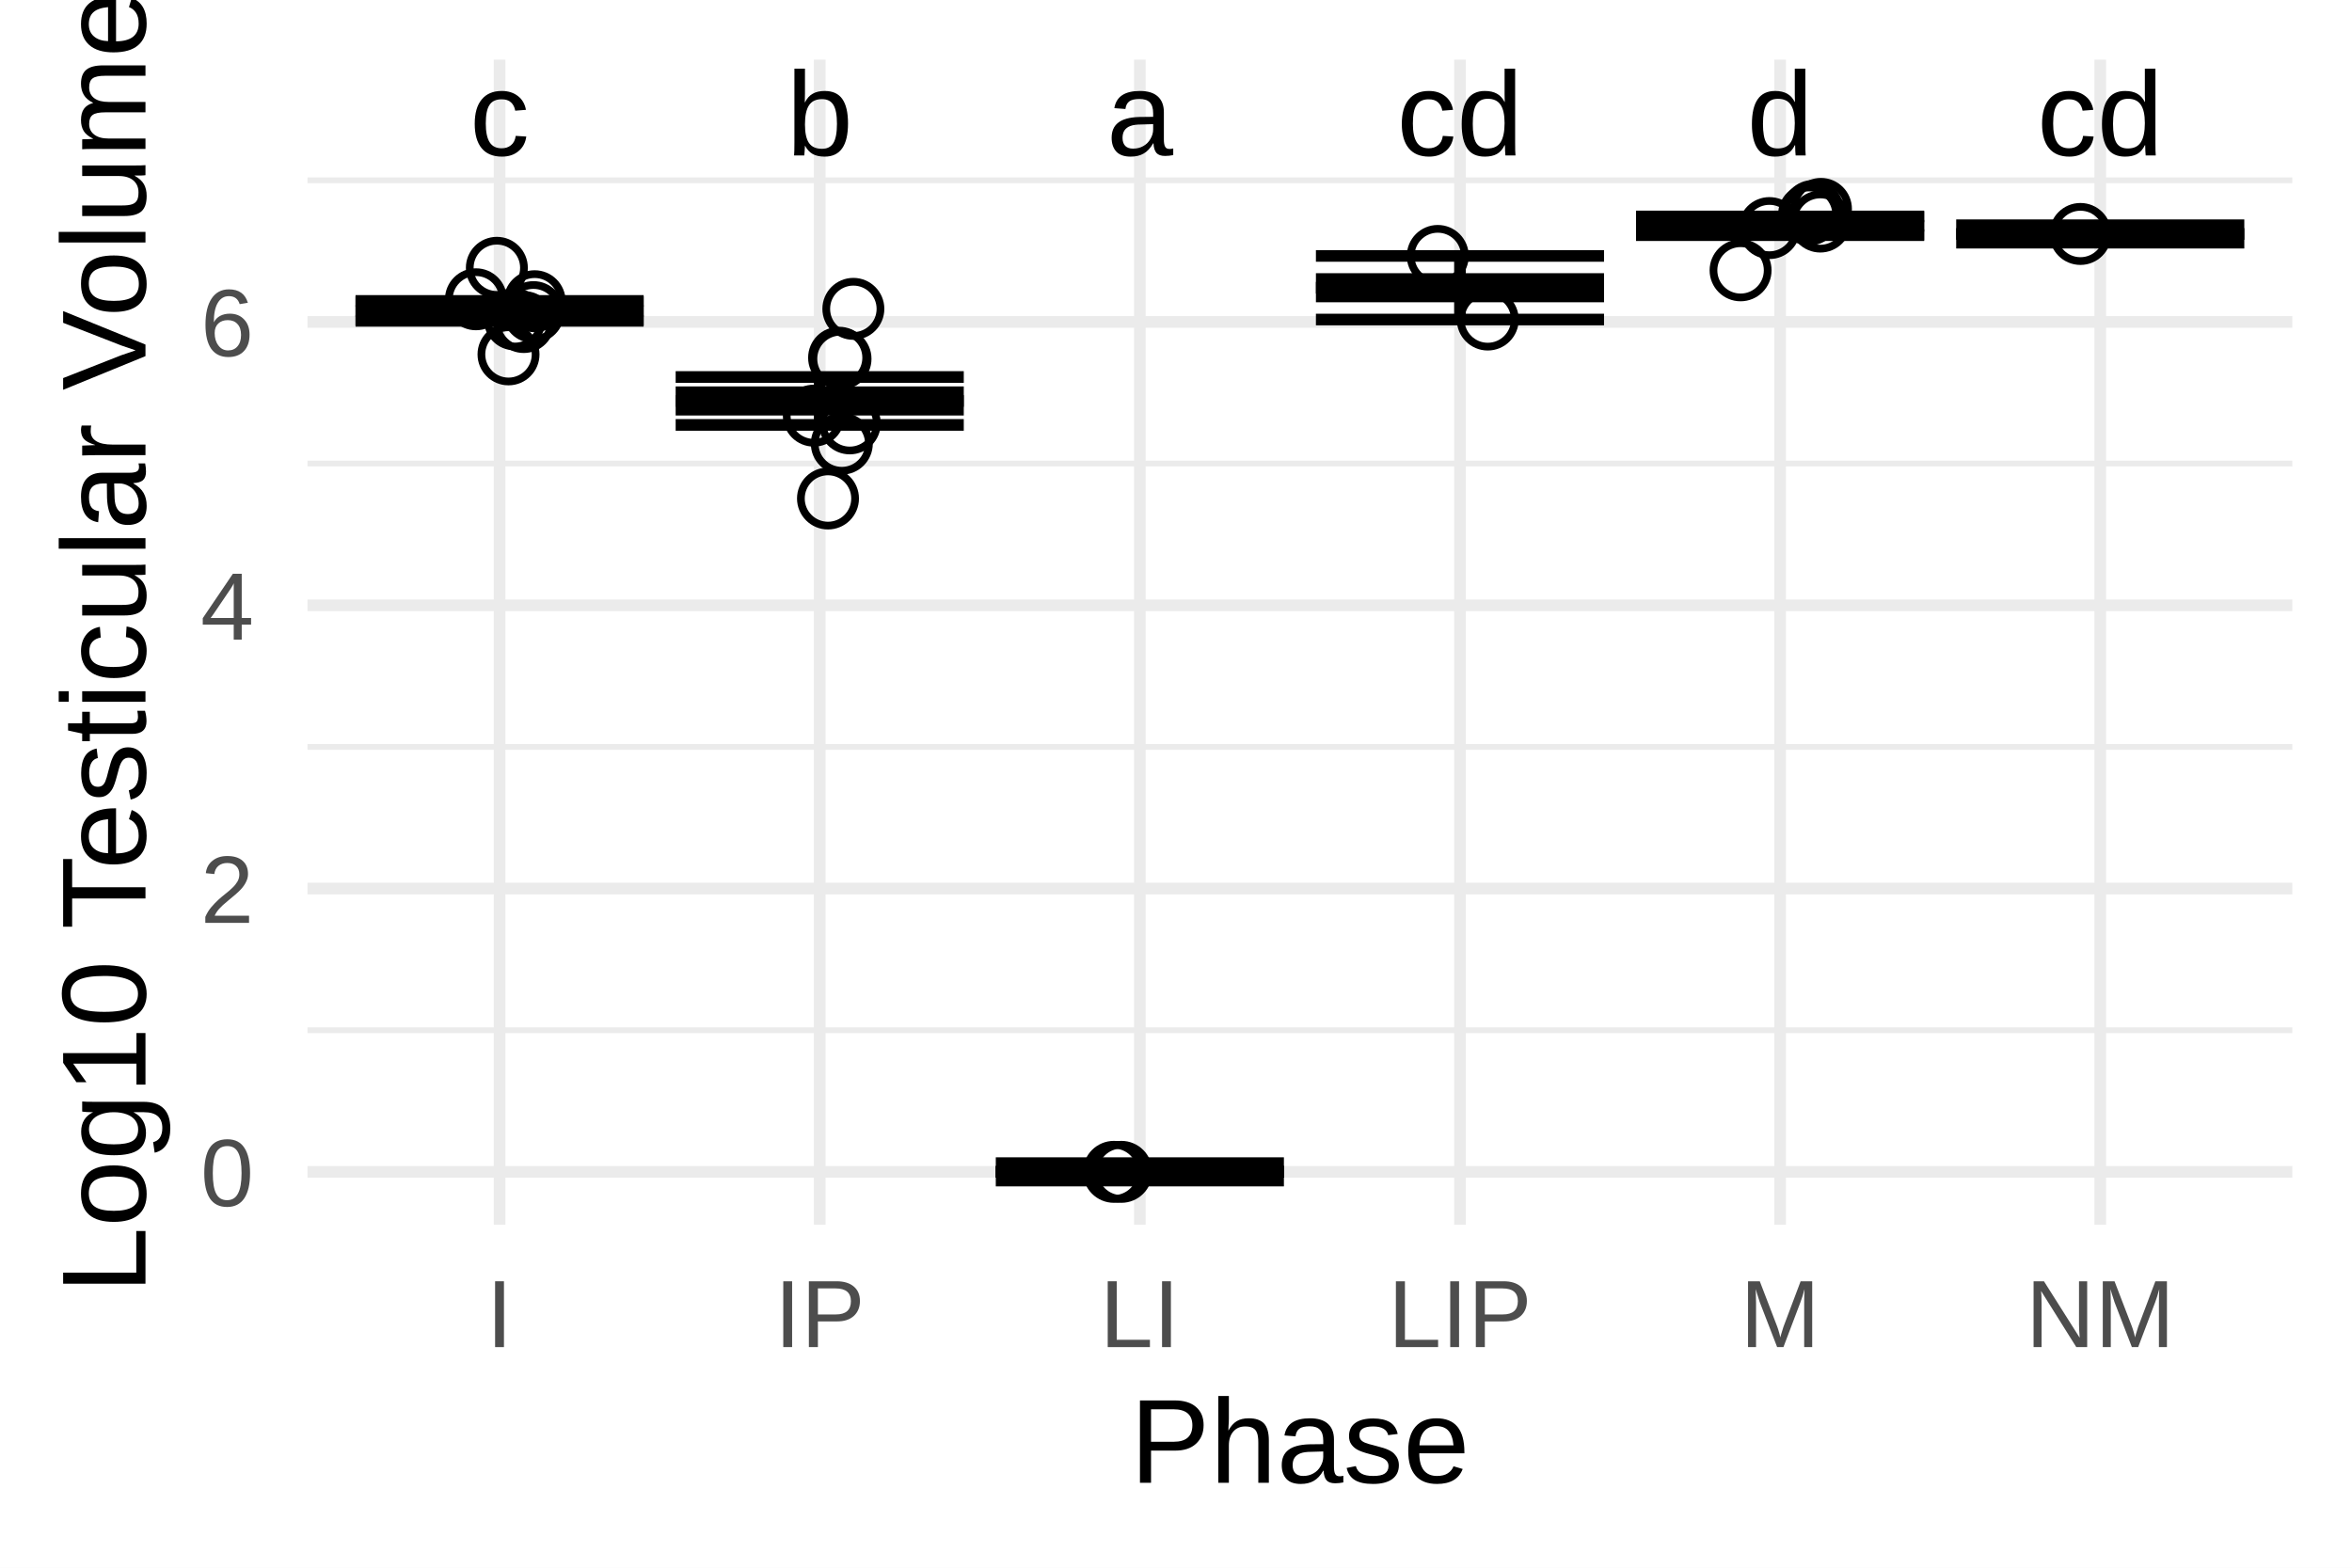
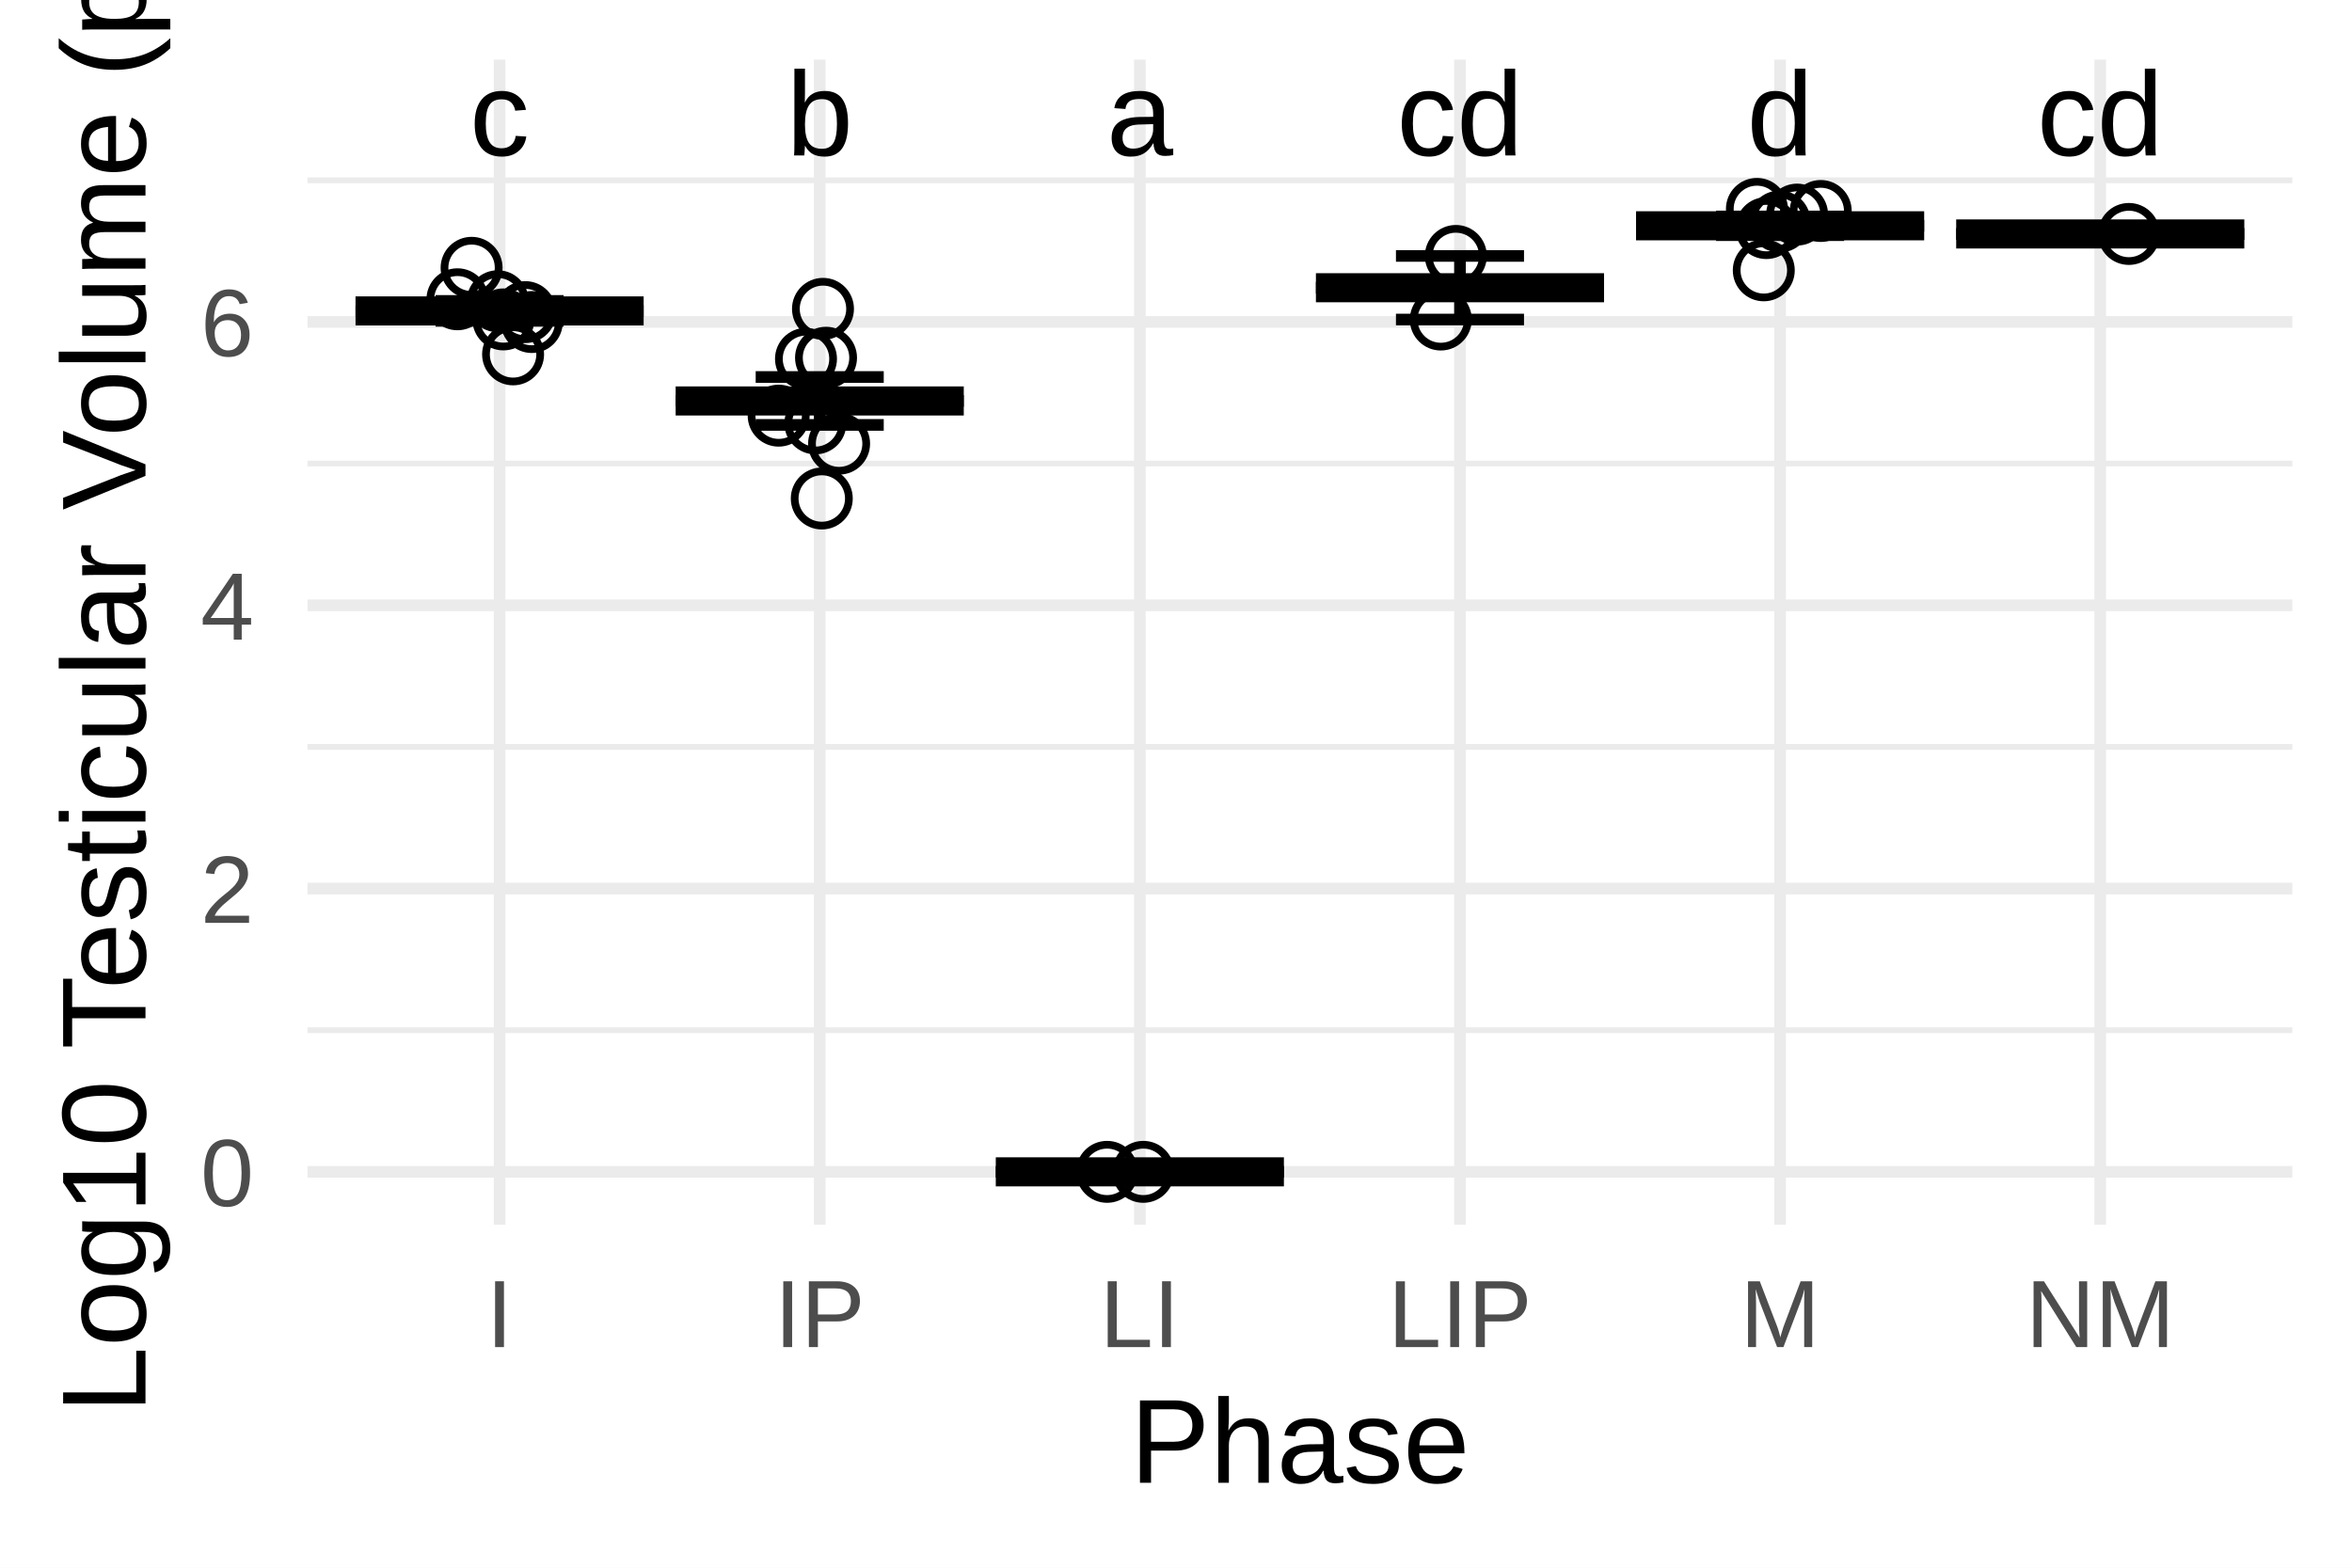
<svg xmlns="http://www.w3.org/2000/svg" width="216.00pt" height="144.00pt" viewBox="0 0 216.00 144.00">
  <g class="svglite">
    <defs>
      <style type="text/css">
    .svglite line, .svglite polyline, .svglite polygon, .svglite path, .svglite rect, .svglite circle {
      fill: none;
      stroke: #000000;
      stroke-linecap: round;
      stroke-linejoin: round;
      stroke-miterlimit: 10.00;
    }
    .svglite text {
      white-space: pre;
    }
    .svglite g.glyphgroup path {
      fill: inherit;
      stroke: none;
    }
  </style>
    </defs>
    <rect width="100%" height="100%" style="stroke: none; fill: #FFFFFF;" />
    <defs>
      <clipPath id="cpMC4wMHwyMTYuMDB8MC4wMHwxNDQuMDA=">
        <rect x="0.00" y="0.00" width="216.00" height="144.00" />
      </clipPath>
    </defs>
    <g clip-path="url(#cpMC4wMHwyMTYuMDB8MC4wMHwxNDQuMDA=)">
      <rect x="0.00" y="0.00" width="216.00" height="144.00" style="stroke-width: 1.07; stroke: none; fill: #FFFFFF;" />
    </g>
    <defs>
      <clipPath id="cpMjguMjR8MjEwLjUyfDUuNDh8MTEyLjUw">
        <rect x="28.24" y="5.48" width="182.28" height="107.02" />
      </clipPath>
    </defs>
    <g clip-path="url(#cpMjguMjR8MjEwLjUyfDUuNDh8MTEyLjUw)">
      <polyline points="28.24,94.63 210.52,94.63 " style="stroke-width: 0.53; stroke: #EBEBEB; stroke-linecap: butt;" />
      <polyline points="28.24,68.61 210.52,68.61 " style="stroke-width: 0.53; stroke: #EBEBEB; stroke-linecap: butt;" />
      <polyline points="28.24,42.58 210.52,42.58 " style="stroke-width: 0.53; stroke: #EBEBEB; stroke-linecap: butt;" />
      <polyline points="28.24,16.56 210.52,16.56 " style="stroke-width: 0.53; stroke: #EBEBEB; stroke-linecap: butt;" />
      <polyline points="28.24,107.64 210.52,107.64 " style="stroke-width: 1.07; stroke: #EBEBEB; stroke-linecap: butt;" />
      <polyline points="28.24,81.62 210.52,81.62 " style="stroke-width: 1.07; stroke: #EBEBEB; stroke-linecap: butt;" />
      <polyline points="28.24,55.60 210.52,55.60 " style="stroke-width: 1.07; stroke: #EBEBEB; stroke-linecap: butt;" />
      <polyline points="28.24,29.57 210.52,29.57 " style="stroke-width: 1.07; stroke: #EBEBEB; stroke-linecap: butt;" />
      <polyline points="45.88,112.50 45.88,5.48 " style="stroke-width: 1.07; stroke: #EBEBEB; stroke-linecap: butt;" />
      <polyline points="75.28,112.50 75.28,5.48 " style="stroke-width: 1.07; stroke: #EBEBEB; stroke-linecap: butt;" />
      <polyline points="104.68,112.50 104.68,5.48 " style="stroke-width: 1.07; stroke: #EBEBEB; stroke-linecap: butt;" />
      <polyline points="134.08,112.50 134.08,5.48 " style="stroke-width: 1.07; stroke: #EBEBEB; stroke-linecap: butt;" />
      <polyline points="163.48,112.50 163.48,5.48 " style="stroke-width: 1.07; stroke: #EBEBEB; stroke-linecap: butt;" />
      <polyline points="192.88,112.50 192.88,5.48 " style="stroke-width: 1.07; stroke: #EBEBEB; stroke-linecap: butt;" />
-       <circle cx="102.98" cy="107.64" r="2.49" style="stroke-width: 0.71;" />
-       <circle cx="136.63" cy="29.35" r="2.49" style="stroke-width: 0.71;" />
-       <circle cx="49.10" cy="27.67" r="2.49" style="stroke-width: 0.71;" />
-       <circle cx="76.04" cy="45.79" r="2.49" style="stroke-width: 0.71;" />
-       <circle cx="47.28" cy="29.34" r="2.49" style="stroke-width: 0.71;" />
-       <circle cx="78.04" cy="38.89" r="2.49" style="stroke-width: 0.71;" />
-       <circle cx="166.51" cy="19.38" r="2.49" style="stroke-width: 0.71;" />
-       <circle cx="167.23" cy="19.19" r="2.49" style="stroke-width: 0.71;" />
-       <circle cx="167.17" cy="20.35" r="2.49" style="stroke-width: 0.71;" />
-       <circle cx="162.50" cy="20.95" r="2.49" style="stroke-width: 0.71;" />
-       <circle cx="166.14" cy="19.71" r="2.49" style="stroke-width: 0.71;" />
-       <circle cx="46.70" cy="32.55" r="2.49" style="stroke-width: 0.71;" />
-       <circle cx="77.06" cy="32.86" r="2.49" style="stroke-width: 0.71;" />
-       <circle cx="159.85" cy="24.83" r="2.49" style="stroke-width: 0.71;" />
-       <circle cx="102.30" cy="107.64" r="2.49" style="stroke-width: 0.71;" />
-       <circle cx="132.04" cy="23.51" r="2.49" style="stroke-width: 0.71;" />
-       <circle cx="48.10" cy="29.58" r="2.49" style="stroke-width: 0.71;" />
-       <circle cx="77.19" cy="32.96" r="2.49" style="stroke-width: 0.71;" />
-       <circle cx="48.99" cy="28.67" r="2.49" style="stroke-width: 0.71;" />
-       <circle cx="74.74" cy="38.18" r="2.49" style="stroke-width: 0.71;" />
-       <circle cx="191.06" cy="21.49" r="2.49" style="stroke-width: 0.71;" />
-       <circle cx="45.63" cy="24.60" r="2.49" style="stroke-width: 0.71;" />
-       <circle cx="77.31" cy="40.75" r="2.49" style="stroke-width: 0.71;" />
-       <circle cx="43.71" cy="27.49" r="2.49" style="stroke-width: 0.71;" />
-       <circle cx="78.37" cy="28.37" r="2.49" style="stroke-width: 0.71;" />
+       <circle cx="101.67" cy="107.64" r="2.49" style="stroke-width: 0.71;" />
+       <circle cx="132.32" cy="29.35" r="2.49" style="stroke-width: 0.71;" />
+       <circle cx="45.71" cy="27.67" r="2.49" style="stroke-width: 0.71;" />
+       <circle cx="75.47" cy="45.79" r="2.49" style="stroke-width: 0.71;" />
+       <circle cx="46.23" cy="29.34" r="2.49" style="stroke-width: 0.71;" />
+       <circle cx="74.88" cy="38.89" r="2.49" style="stroke-width: 0.71;" />
+       <circle cx="167.21" cy="19.38" r="2.49" style="stroke-width: 0.71;" />
+       <circle cx="161.35" cy="19.19" r="2.49" style="stroke-width: 0.71;" />
+       <circle cx="163.43" cy="20.35" r="2.49" style="stroke-width: 0.71;" />
+       <circle cx="162.22" cy="20.95" r="2.49" style="stroke-width: 0.71;" />
+       <circle cx="165.04" cy="19.71" r="2.49" style="stroke-width: 0.71;" />
+       <circle cx="47.12" cy="32.55" r="2.49" style="stroke-width: 0.71;" />
+       <circle cx="75.86" cy="32.86" r="2.49" style="stroke-width: 0.71;" />
+       <circle cx="161.98" cy="24.83" r="2.49" style="stroke-width: 0.71;" />
+       <circle cx="105.00" cy="107.64" r="2.49" style="stroke-width: 0.71;" />
+       <circle cx="133.70" cy="23.51" r="2.49" style="stroke-width: 0.71;" />
+       <circle cx="48.84" cy="29.58" r="2.49" style="stroke-width: 0.71;" />
+       <circle cx="74.02" cy="32.96" r="2.49" style="stroke-width: 0.71;" />
+       <circle cx="48.24" cy="28.67" r="2.49" style="stroke-width: 0.71;" />
+       <circle cx="71.51" cy="38.18" r="2.49" style="stroke-width: 0.71;" />
+       <circle cx="195.51" cy="21.49" r="2.49" style="stroke-width: 0.71;" />
+       <circle cx="43.31" cy="24.60" r="2.49" style="stroke-width: 0.71;" />
+       <circle cx="77.06" cy="40.75" r="2.49" style="stroke-width: 0.71;" />
+       <circle cx="42.01" cy="27.49" r="2.49" style="stroke-width: 0.71;" />
+       <circle cx="75.58" cy="28.37" r="2.49" style="stroke-width: 0.71;" />
      <polygon points="32.65,28.56 32.65,28.56 59.11,28.56 59.11,28.56 32.65,28.56 " style="stroke-width: 1.07; stroke-linecap: butt; stroke-linejoin: miter;" />
      <polygon points="62.05,36.83 62.05,36.83 88.51,36.83 88.51,36.83 62.05,36.83 " style="stroke-width: 1.07; stroke-linecap: butt; stroke-linejoin: miter;" />
      <polygon points="91.45,107.64 91.45,107.64 117.91,107.64 117.91,107.64 91.45,107.64 " style="stroke-width: 1.07; stroke-linecap: butt; stroke-linejoin: miter;" />
      <polygon points="120.85,26.43 120.85,26.43 147.31,26.43 147.31,26.43 120.85,26.43 " style="stroke-width: 1.07; stroke-linecap: butt; stroke-linejoin: miter;" />
      <polygon points="150.25,20.74 150.25,20.74 176.71,20.74 176.71,20.74 150.25,20.74 " style="stroke-width: 1.07; stroke-linecap: butt; stroke-linejoin: miter;" />
      <polygon points="179.65,21.49 179.65,21.49 206.11,21.49 206.11,21.49 179.65,21.49 " style="stroke-width: 1.07; stroke-linecap: butt; stroke-linejoin: miter;" />
      <line x1="32.65" y1="28.56" x2="59.11" y2="28.56" style="stroke-width: 2.67; stroke-linecap: butt; stroke-linejoin: miter;" />
      <line x1="62.05" y1="36.83" x2="88.51" y2="36.83" style="stroke-width: 2.67; stroke-linecap: butt; stroke-linejoin: miter;" />
      <line x1="91.45" y1="107.64" x2="117.91" y2="107.64" style="stroke-width: 2.67; stroke-linecap: butt; stroke-linejoin: miter;" />
      <line x1="120.85" y1="26.43" x2="147.31" y2="26.43" style="stroke-width: 2.67; stroke-linecap: butt; stroke-linejoin: miter;" />
      <line x1="150.25" y1="20.74" x2="176.71" y2="20.74" style="stroke-width: 2.67; stroke-linecap: butt; stroke-linejoin: miter;" />
      <line x1="179.65" y1="21.49" x2="206.11" y2="21.49" style="stroke-width: 2.67; stroke-linecap: butt; stroke-linejoin: miter;" />
-       <polyline points="32.65,27.64 59.11,27.64 " style="stroke-width: 1.07; stroke-linecap: butt;" />
+       <polyline points="40.00,27.64 51.76,27.64 " style="stroke-width: 1.07; stroke-linecap: butt;" />
      <polyline points="45.88,27.64 45.88,29.47 " style="stroke-width: 1.07; stroke-linecap: butt;" />
-       <polyline points="32.65,29.47 59.11,29.47 " style="stroke-width: 1.07; stroke-linecap: butt;" />
-       <polyline points="62.05,34.63 88.51,34.63 " style="stroke-width: 1.07; stroke-linecap: butt;" />
+       <polyline points="40.00,29.47 51.76,29.47 " style="stroke-width: 1.07; stroke-linecap: butt;" />
+       <polyline points="69.40,34.63 81.16,34.63 " style="stroke-width: 1.07; stroke-linecap: butt;" />
      <polyline points="75.28,34.63 75.28,39.03 " style="stroke-width: 1.07; stroke-linecap: butt;" />
-       <polyline points="62.05,39.03 88.51,39.03 " style="stroke-width: 1.07; stroke-linecap: butt;" />
-       <polyline points="91.45,107.64 117.91,107.64 " style="stroke-width: 1.07; stroke-linecap: butt;" />
+       <polyline points="69.40,39.03 81.16,39.03 " style="stroke-width: 1.07; stroke-linecap: butt;" />
+       <polyline points="98.80,107.64 110.56,107.64 " style="stroke-width: 1.07; stroke-linecap: butt;" />
      <polyline points="104.68,107.64 104.68,107.64 " style="stroke-width: 1.07; stroke-linecap: butt;" />
-       <polyline points="91.45,107.64 117.91,107.64 " style="stroke-width: 1.07; stroke-linecap: butt;" />
-       <polyline points="120.85,23.51 147.31,23.51 " style="stroke-width: 1.07; stroke-linecap: butt;" />
+       <polyline points="98.80,107.64 110.56,107.64 " style="stroke-width: 1.07; stroke-linecap: butt;" />
+       <polyline points="128.20,23.51 139.96,23.51 " style="stroke-width: 1.07; stroke-linecap: butt;" />
      <polyline points="134.08,23.51 134.08,29.35 " style="stroke-width: 1.07; stroke-linecap: butt;" />
-       <polyline points="120.85,29.35 147.31,29.35 " style="stroke-width: 1.07; stroke-linecap: butt;" />
-       <polyline points="150.25,19.88 176.71,19.88 " style="stroke-width: 1.07; stroke-linecap: butt;" />
+       <polyline points="128.20,29.35 139.96,29.35 " style="stroke-width: 1.07; stroke-linecap: butt;" />
+       <polyline points="157.60,19.88 169.36,19.88 " style="stroke-width: 1.07; stroke-linecap: butt;" />
      <polyline points="163.48,19.88 163.48,21.60 " style="stroke-width: 1.07; stroke-linecap: butt;" />
-       <polyline points="150.25,21.60 176.71,21.60 " style="stroke-width: 1.07; stroke-linecap: butt;" />
+       <polyline points="157.60,21.60 169.36,21.60 " style="stroke-width: 1.07; stroke-linecap: butt;" />
      <text x="104.68" y="14.28" text-anchor="middle" style="font-size: 11.00px; font-family: &quot;Arial&quot;;" textLength="18.38px" lengthAdjust="spacingAndGlyphs"> a   </text>
      <text x="75.28" y="14.28" text-anchor="middle" style="font-size: 11.00px; font-family: &quot;Arial&quot;;" textLength="18.38px" lengthAdjust="spacingAndGlyphs">  b  </text>
      <text x="45.88" y="14.28" text-anchor="middle" style="font-size: 11.00px; font-family: &quot;Arial&quot;;" textLength="17.75px" lengthAdjust="spacingAndGlyphs">   c </text>
      <text x="134.08" y="14.28" text-anchor="middle" style="font-size: 11.00px; font-family: &quot;Arial&quot;;" textLength="20.81px" lengthAdjust="spacingAndGlyphs">   cd</text>
      <text x="192.88" y="14.28" text-anchor="middle" style="font-size: 11.00px; font-family: &quot;Arial&quot;;" textLength="20.81px" lengthAdjust="spacingAndGlyphs">   cd</text>
      <text x="163.48" y="14.28" text-anchor="middle" style="font-size: 11.00px; font-family: &quot;Arial&quot;;" textLength="18.38px" lengthAdjust="spacingAndGlyphs">    d</text>
    </g>
    <g clip-path="url(#cpMC4wMHwyMTYuMDB8MC4wMHwxNDQuMDA=)">
      <text x="23.31" y="110.79" text-anchor="end" style="font-size: 8.80px;fill: #4D4D4D; font-family: &quot;Arial&quot;;" textLength="4.89px" lengthAdjust="spacingAndGlyphs">0</text>
      <text x="23.31" y="84.77" text-anchor="end" style="font-size: 8.80px;fill: #4D4D4D; font-family: &quot;Arial&quot;;" textLength="4.89px" lengthAdjust="spacingAndGlyphs">2</text>
      <text x="23.31" y="58.75" text-anchor="end" style="font-size: 8.80px;fill: #4D4D4D; font-family: &quot;Arial&quot;;" textLength="4.89px" lengthAdjust="spacingAndGlyphs">4</text>
      <text x="23.31" y="32.72" text-anchor="end" style="font-size: 8.80px;fill: #4D4D4D; font-family: &quot;Arial&quot;;" textLength="4.89px" lengthAdjust="spacingAndGlyphs">6</text>
      <text x="45.88" y="123.74" text-anchor="middle" style="font-size: 8.80px;fill: #4D4D4D; font-family: &quot;Arial&quot;;" textLength="2.44px" lengthAdjust="spacingAndGlyphs">I</text>
      <text x="75.28" y="123.74" text-anchor="middle" style="font-size: 8.80px;fill: #4D4D4D; font-family: &quot;Arial&quot;;" textLength="8.31px" lengthAdjust="spacingAndGlyphs">IP</text>
      <text x="104.68" y="123.74" text-anchor="middle" style="font-size: 8.80px;fill: #4D4D4D; font-family: &quot;Arial&quot;;" textLength="7.33px" lengthAdjust="spacingAndGlyphs">LI</text>
      <text x="134.08" y="123.74" text-anchor="middle" style="font-size: 8.80px;fill: #4D4D4D; font-family: &quot;Arial&quot;;" textLength="13.20px" lengthAdjust="spacingAndGlyphs">LIP</text>
      <text x="163.48" y="123.74" text-anchor="middle" style="font-size: 8.80px;fill: #4D4D4D; font-family: &quot;Arial&quot;;" textLength="7.33px" lengthAdjust="spacingAndGlyphs">M</text>
      <text x="192.88" y="123.74" text-anchor="middle" style="font-size: 8.80px;fill: #4D4D4D; font-family: &quot;Arial&quot;;" textLength="13.69px" lengthAdjust="spacingAndGlyphs">NM</text>
      <text x="119.38" y="136.20" text-anchor="middle" style="font-size: 11.00px; font-family: &quot;Arial&quot;;" textLength="31.22px" lengthAdjust="spacingAndGlyphs">Phase</text>
-       <text transform="translate(13.36,58.99) rotate(-90)" text-anchor="middle" style="font-size: 11.00px; font-family: &quot;Arial&quot;;" textLength="119.72px" lengthAdjust="spacingAndGlyphs">Log10 Testicular Volume</text>
+       <text transform="translate(13.36,58.99) rotate(-90)" text-anchor="middle" style="font-size: 11.00px; font-family: &quot;Arial&quot;;" textLength="141.72px" lengthAdjust="spacingAndGlyphs">Log10 Testicular Volume (px)</text>
    </g>
  </g>
</svg>
